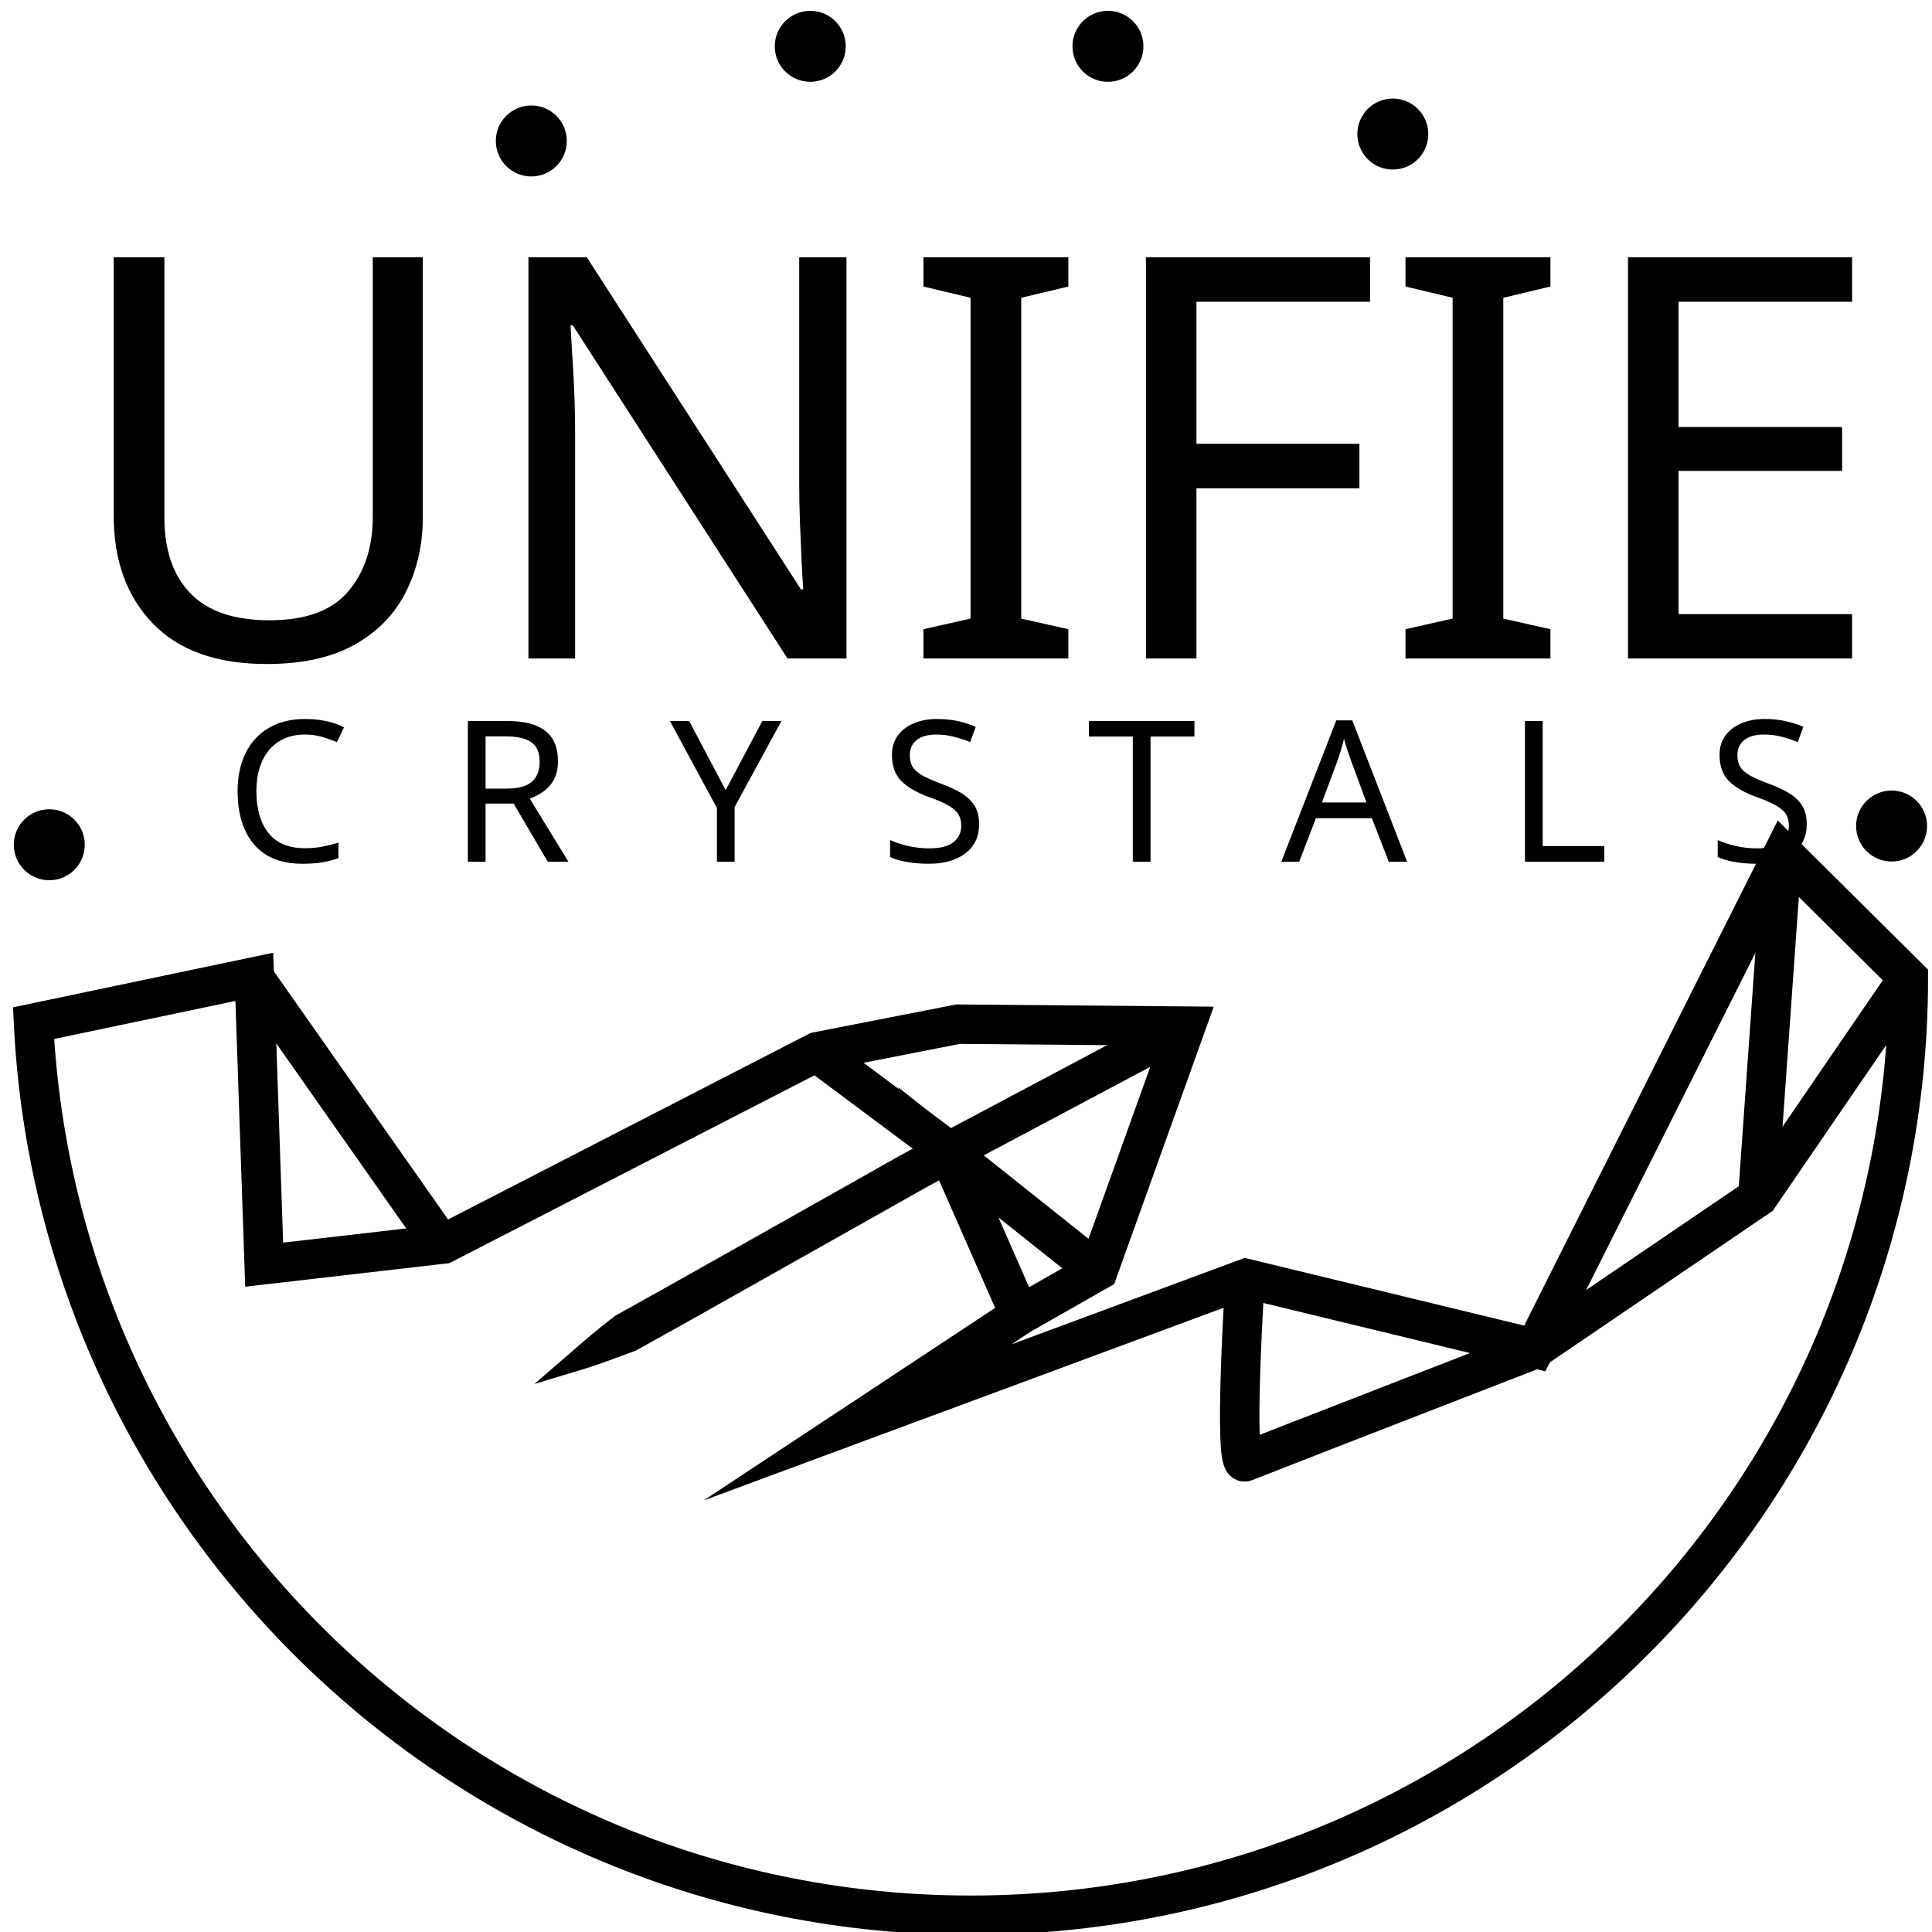
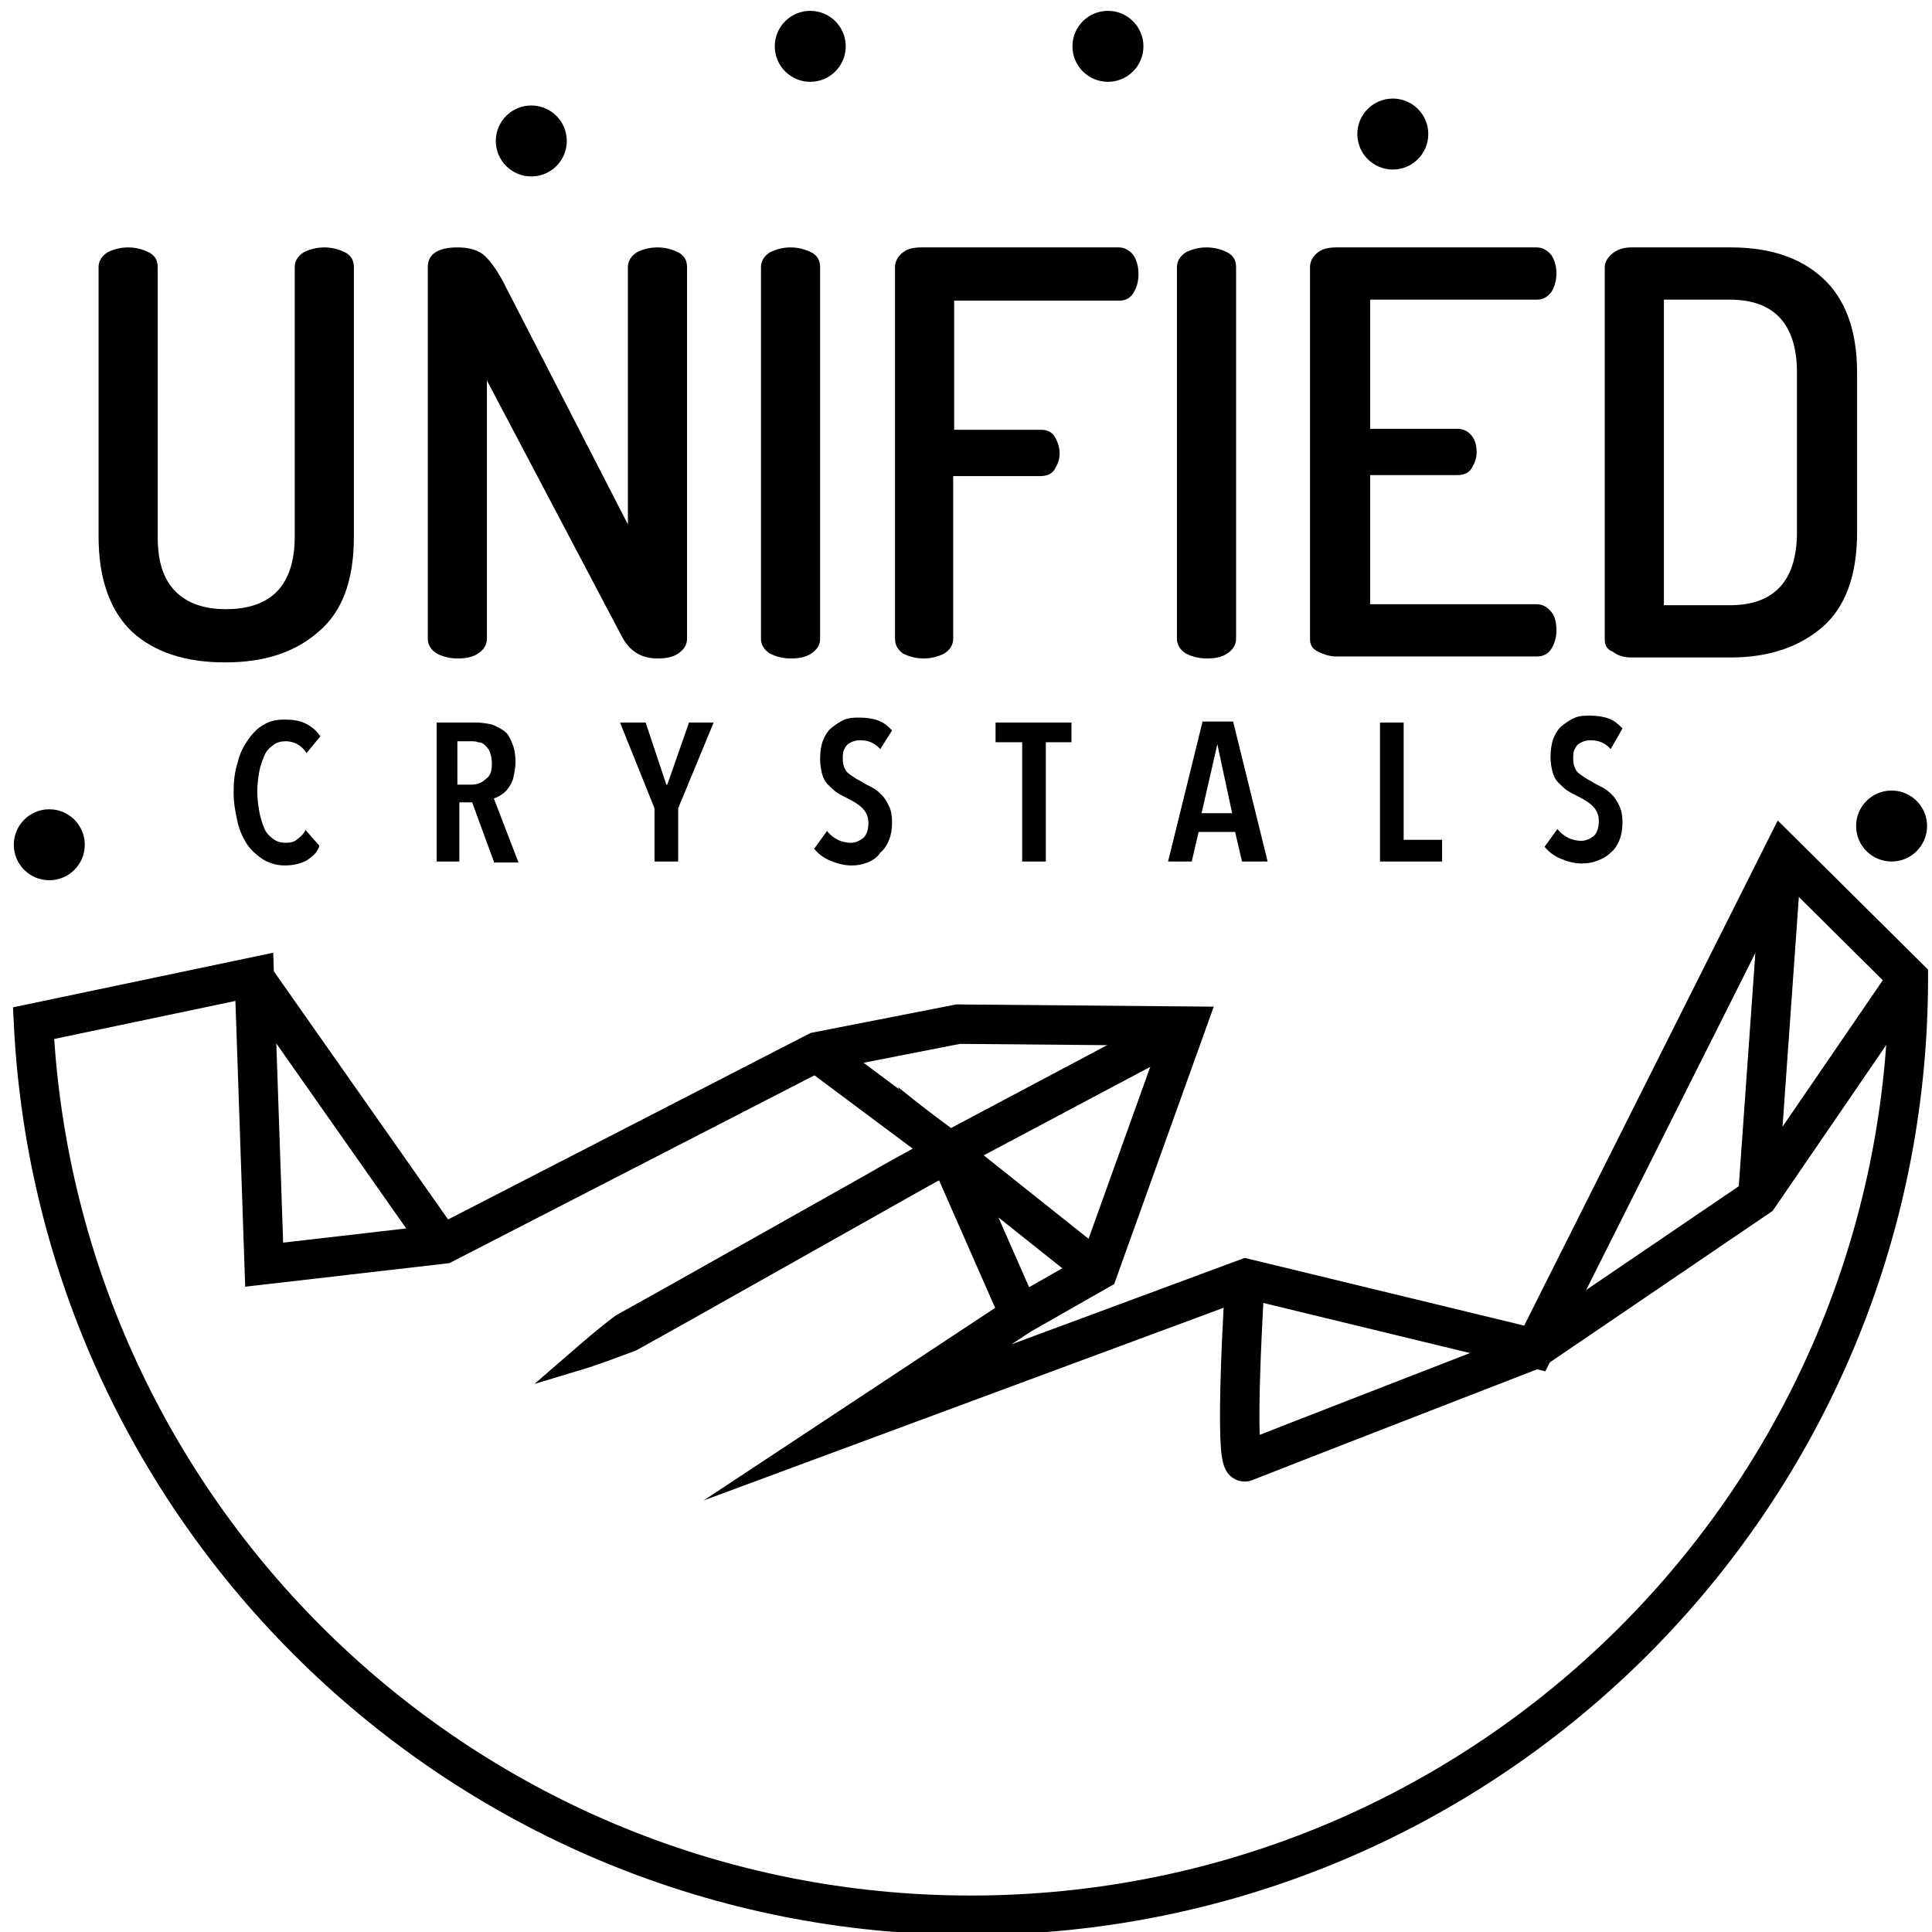
<svg xmlns="http://www.w3.org/2000/svg" version="1.1" id="Layer_1" x="0px" y="0px" viewBox="0 0 196 196" style="enable-background:new 0 0 196 196;" xml:space="preserve">
  <style type="text/css">
- 	.st0{font-family:'AvenirNextCondensed-DemiBold';}
- 	.st1{font-size:20px;}
- 	.st2{letter-spacing:10;}
- 	.st3{fill:none;stroke:#000000;stroke-width:4;stroke-miterlimit:10;}
- 	.st4{font-family:'Dosis-SemiBold';}
- 	.st5{font-size:57px;}
- 	.st6{stroke:#000000;stroke-width:2;stroke-miterlimit:10;}
+ 	.st0{enable-background:new    ;}
+ 	.st1{fill:none;stroke:#000000;stroke-width:4;stroke-miterlimit:10;}
+ 	.st2{stroke:#000000;stroke-width:2;stroke-miterlimit:10;}
	
- 		.st7{fill:none;stroke:#000000;stroke-width:4.293;stroke-linecap:round;stroke-linejoin:round;stroke-miterlimit:6;stroke-dasharray:0.215,30.054;}
+ 		.st3{fill:none;stroke:#000000;stroke-width:4.293;stroke-linecap:round;stroke-linejoin:round;stroke-miterlimit:6;stroke-dasharray:0.215,30.054;}
</style>
-   <text transform="matrix(1 0 0 1 22.8853 87.4244)" class="st0 st1 st2">CRYSTALS</text>
+   <g class="st0">
+     <path d="M31.1,87.3c-0.6,0.3-1.3,0.5-2.2,0.5c-0.8,0-1.5-0.2-2.2-0.6c-0.6-0.4-1.2-0.9-1.6-1.5s-0.8-1.4-1-2.3   c-0.2-0.9-0.4-1.9-0.4-3s0.1-2.1,0.4-3c0.2-0.9,0.6-1.7,1.1-2.4c0.5-0.7,1-1.2,1.6-1.5c0.6-0.4,1.4-0.5,2.1-0.5   c0.8,0,1.5,0.1,2.1,0.4c0.6,0.3,1.1,0.7,1.5,1.3l-1.4,1.7c-0.5-0.8-1.3-1.2-2.1-1.2c-0.5,0-0.9,0.1-1.3,0.4s-0.7,0.6-0.9,1.1   c-0.2,0.5-0.4,1-0.5,1.6c-0.1,0.6-0.2,1.3-0.2,2c0,0.7,0.1,1.4,0.2,2c0.1,0.6,0.3,1.2,0.5,1.7c0.2,0.5,0.5,0.8,0.9,1.1   c0.4,0.3,0.8,0.4,1.3,0.4c0.5,0,0.9-0.1,1.2-0.4c0.3-0.2,0.6-0.5,0.8-0.9l1.4,1.6C32.2,86.5,31.7,86.9,31.1,87.3z" />
+     <path d="M50.1,87.4l-2.2-6h-1.3v6h-2.3V73.3h4c0.6,0,1.1,0.1,1.6,0.2c0.5,0.2,0.9,0.4,1.3,0.7c0.4,0.3,0.6,0.8,0.8,1.3   c0.2,0.5,0.3,1.1,0.3,1.8c0,0.5-0.1,1-0.2,1.5s-0.3,0.8-0.5,1.1c-0.2,0.3-0.4,0.5-0.7,0.7c-0.3,0.2-0.5,0.3-0.8,0.4l2.5,6.5H50.1z    M49.9,77.4c0-0.4-0.1-0.8-0.2-1.1c-0.1-0.3-0.3-0.5-0.5-0.7c-0.2-0.2-0.4-0.3-0.7-0.3c-0.2-0.1-0.5-0.1-0.7-0.1h-1.4v4.4h1.4   c0.6,0,1.1-0.2,1.4-0.5C49.8,78.7,49.9,78.2,49.9,77.4z" />
+     <path d="M68.8,82v5.4h-2.4V82l-3.5-8.7h2.6l2.1,6.3l0.1,0l2.2-6.3h2.5L68.8,82z" />
+     <path d="M89.3,76c-0.5-0.6-1.2-0.9-2-0.9c-0.2,0-0.4,0-0.7,0.1s-0.4,0.2-0.6,0.3c-0.2,0.2-0.3,0.4-0.4,0.6   c-0.1,0.3-0.1,0.6-0.1,0.9c0,0.6,0.2,1.1,0.5,1.4c0.4,0.3,0.8,0.6,1.4,0.9c0.3,0.2,0.7,0.4,1.1,0.6c0.4,0.2,0.7,0.5,1,0.8   c0.3,0.3,0.5,0.7,0.7,1.1s0.3,1,0.3,1.6c0,0.7-0.1,1.3-0.3,1.8s-0.5,1-0.9,1.3C89,87,88.5,87.3,88,87.5c-0.5,0.2-1,0.3-1.6,0.3   c-0.8,0-1.5-0.2-2.2-0.5s-1.2-0.7-1.6-1.2l1.3-1.8c0.3,0.4,0.7,0.7,1.1,0.9c0.4,0.2,0.9,0.3,1.3,0.3c0.5,0,0.9-0.2,1.3-0.5   c0.3-0.3,0.5-0.8,0.5-1.5c0-0.6-0.2-1.1-0.6-1.5c-0.4-0.4-0.9-0.7-1.5-1c-0.4-0.2-0.8-0.4-1.1-0.6c-0.3-0.2-0.6-0.5-0.9-0.8   c-0.3-0.3-0.5-0.7-0.6-1.1s-0.2-0.9-0.2-1.5c0-0.7,0.1-1.4,0.3-1.9c0.2-0.5,0.5-1,0.9-1.3s0.8-0.6,1.3-0.8c0.5-0.2,1-0.2,1.5-0.2   c0.7,0,1.4,0.1,1.9,0.3c0.6,0.2,1,0.6,1.4,1L89.3,76z" />
+     <path d="M106.1,75.3v12.1h-2.4V75.3h-2.7v-2h7.7v2H106.1z" />
+     <path d="M126,87.4l-0.7-3h-3.7l-0.7,3h-2.4l3.5-14.2h3.1l3.5,14.2H126z M123.5,75.5L123.5,75.5l-1.6,7h3.1L123.5,75.5z" />
+     <path d="M140,87.4V73.3h2.4v11.9h3.9v2.2H140z" />
+     <path d="M163.4,76c-0.5-0.6-1.2-0.9-2-0.9c-0.2,0-0.4,0-0.7,0.1s-0.4,0.2-0.6,0.3c-0.2,0.2-0.3,0.4-0.4,0.6   c-0.1,0.3-0.1,0.6-0.1,0.9c0,0.6,0.2,1.1,0.5,1.4c0.4,0.3,0.8,0.6,1.4,0.9c0.3,0.2,0.7,0.4,1.1,0.6c0.4,0.2,0.7,0.5,1,0.8   c0.3,0.3,0.5,0.7,0.7,1.1s0.3,1,0.3,1.6c0,0.7-0.1,1.3-0.3,1.8s-0.5,1-0.9,1.3c-0.4,0.4-0.8,0.6-1.3,0.8c-0.5,0.2-1,0.3-1.6,0.3   c-0.8,0-1.5-0.2-2.2-0.5s-1.2-0.7-1.6-1.2l1.3-1.8c0.3,0.4,0.7,0.7,1.1,0.9c0.4,0.2,0.9,0.3,1.3,0.3c0.5,0,0.9-0.2,1.3-0.5   c0.3-0.3,0.5-0.8,0.5-1.5c0-0.6-0.2-1.1-0.6-1.5c-0.4-0.4-0.9-0.7-1.5-1c-0.4-0.2-0.8-0.4-1.1-0.6c-0.3-0.2-0.6-0.5-0.9-0.8   c-0.3-0.3-0.5-0.7-0.6-1.1s-0.2-0.9-0.2-1.5c0-0.7,0.1-1.4,0.3-1.9c0.2-0.5,0.5-1,0.9-1.3s0.8-0.6,1.3-0.8c0.5-0.2,1-0.2,1.5-0.2   c0.7,0,1.4,0.1,1.9,0.3c0.6,0.2,1,0.6,1.4,1L163.4,76z" />
+   </g>
  <g>
-     <path class="st3" d="M193.6,99.2c0,52.6-42.6,95.1-95.1,95.1c-51,0-92.6-40.1-95.1-90.5l22.4-4.7l1,29.2l18.2-2.1l37.9-19.5   l14.3-2.8l23.1,0.2l-8.9,24.8l-7.9,4.5l-16.5,10.9l39.4-14.6l29.3,7.1l25.2-50.2L193.6,99.2z" />
-     <path class="st3" d="M25.8,99.2l19.1,27.2" />
-     <path class="st3" d="M82.9,106.8l13.4,10l24.1-12.8" />
-     <path class="st3" d="M103.5,133.5l-7.3-16.6l15.2,12.1" />
-     <path class="st3" d="M178.3,121.8l2.5-35.2" />
+     <path class="st1" d="M193.6,99.2c0,52.6-42.6,95.1-95.1,95.1c-51,0-92.6-40.1-95.1-90.5l22.4-4.7l1,29.2l18.2-2.1l37.9-19.5   l14.3-2.8l23.1,0.2l-8.9,24.8l-7.9,4.5L87,144.3l39.4-14.6l29.3,7.1l25.2-50.2L193.6,99.2z" />
+     <path class="st1" d="M25.8,99.2l19.1,27.2" />
+     <path class="st1" d="M82.9,106.8l13.4,10l24.1-12.8" />
+     <path class="st1" d="M103.5,133.5l-7.3-16.6l15.2,12.1" />
+     <path class="st1" d="M178.3,121.8l2.5-35.2" />
  </g>
-   <text transform="matrix(1 0 0 1 6.4109 66.8019)" class="st4 st5">UNIFIED</text>
-   <path class="st3" d="M193.6,99.2l-15.2,22.2l-22.8,15.5c0,0-28.1,10.9-29.3,11.4c-1.2,0.4,0-18.5,0-18.5" />
-   <path class="st6" d="M99.7,114.9c-1.5,1.4-3,2.6-4.6,3.8c-1.7,0.9-3.4,1.9-5.2,2.9l-10.3,5.8l-10.3,5.8l-5.2,2.9  c-1.9,0.7-3.7,1.4-5.7,2c1.5-1.3,3-2.6,4.6-3.8l5.2-2.9l10.3-5.8l10.3-5.8c1.7-1,3.4-1.9,5.2-2.9C95.9,116.2,97.8,115.5,99.7,114.9  L99.7,114.9z" />
-   <path class="st7" d="M5,86.7c-0.6,4.2-0.9,8.5-0.9,12.8c0,2.2,0.1,4.4,0.2,6.6" />
-   <path class="st7" d="M192,84.8c0-0.1,0-0.1,0-0.2" />
+   <g class="st0">
+     <path d="M10,54.4V27.1c0-0.6,0.3-1.1,0.9-1.5c0.6-0.3,1.3-0.5,2.1-0.5c0.8,0,1.5,0.2,2.1,0.5c0.6,0.3,0.9,0.8,0.9,1.5v27.4   c0,2.5,0.6,4.3,1.8,5.5c1.2,1.2,2.9,1.8,5.1,1.8c4.7,0,7-2.5,7-7.4V27.1c0-0.6,0.3-1.1,0.9-1.5c0.6-0.3,1.3-0.5,2.1-0.5   c0.8,0,1.5,0.2,2.1,0.5c0.6,0.3,0.9,0.8,0.9,1.5v27.4c0,4.4-1.2,7.6-3.6,9.6c-2.4,2.1-5.5,3.1-9.5,3.1c-3.9,0-7.1-1-9.4-3.1   C11.2,62,10,58.8,10,54.4z" />
+     <path d="M43.4,64.8V27.1c0-1.3,1-2,3-2c1.1,0,1.9,0.2,2.6,0.7c0.6,0.5,1.3,1.4,2,2.7l12.7,24.7V27.1c0-0.6,0.3-1.1,0.9-1.5   c0.6-0.3,1.3-0.5,2.1-0.5s1.5,0.2,2.1,0.5c0.6,0.3,0.9,0.8,0.9,1.5v37.7c0,0.6-0.3,1.1-0.9,1.5c-0.6,0.4-1.3,0.5-2.1,0.5   c-1.6,0-2.8-0.7-3.6-2.2L49.4,38.6v26.2c0,0.6-0.3,1.1-0.9,1.5c-0.6,0.4-1.3,0.5-2.1,0.5c-0.8,0-1.5-0.2-2.1-0.5   C43.7,65.9,43.4,65.4,43.4,64.8z" />
+     <path d="M77.2,64.8V27.1c0-0.6,0.3-1.1,0.9-1.5c0.6-0.3,1.3-0.5,2.1-0.5c0.8,0,1.5,0.2,2.1,0.5c0.6,0.3,0.9,0.8,0.9,1.5v37.7   c0,0.6-0.3,1.1-0.9,1.5c-0.6,0.4-1.3,0.5-2.1,0.5c-0.8,0-1.5-0.2-2.1-0.5C77.5,65.9,77.2,65.4,77.2,64.8z" />
+     <path d="M90.8,64.8V27.1c0-0.6,0.3-1.1,0.8-1.5c0.5-0.4,1.2-0.5,1.9-0.5h20c0.6,0,1.1,0.3,1.5,0.8c0.3,0.5,0.5,1.1,0.5,1.9   c0,0.8-0.2,1.4-0.5,1.9c-0.3,0.5-0.8,0.8-1.4,0.8H96.8v13.1h8.8c0.6,0,1.1,0.2,1.4,0.7c0.3,0.5,0.5,1.1,0.5,1.7   c0,0.6-0.2,1.1-0.5,1.6c-0.3,0.5-0.8,0.7-1.5,0.7h-8.8v16.5c0,0.6-0.3,1.1-0.9,1.5c-0.6,0.3-1.3,0.5-2.1,0.5   c-0.8,0-1.5-0.2-2.1-0.5C91.1,65.9,90.8,65.5,90.8,64.8z" />
+     <path d="M119.4,64.8V27.1c0-0.6,0.3-1.1,0.9-1.5c0.6-0.3,1.3-0.5,2.1-0.5c0.8,0,1.5,0.2,2.1,0.5c0.6,0.3,0.9,0.8,0.9,1.5v37.7   c0,0.6-0.3,1.1-0.9,1.5c-0.6,0.4-1.3,0.5-2.1,0.5c-0.8,0-1.5-0.2-2.1-0.5C119.7,65.9,119.4,65.4,119.4,64.8z" />
+     <path d="M132.9,64.8V27.1c0-0.6,0.3-1.1,0.8-1.5c0.5-0.4,1.2-0.5,1.9-0.5h20.3c0.6,0,1.1,0.3,1.5,0.8c0.3,0.5,0.5,1.1,0.5,1.8   c0,0.8-0.2,1.4-0.5,1.9c-0.4,0.5-0.8,0.8-1.5,0.8H139v13.1h8.8c0.6,0,1.1,0.2,1.5,0.7c0.4,0.5,0.5,1.1,0.5,1.7   c0,0.6-0.2,1.1-0.5,1.6c-0.3,0.5-0.8,0.7-1.5,0.7H139v13.1h16.9c0.6,0,1.1,0.3,1.5,0.8c0.4,0.5,0.5,1.2,0.5,1.9   c0,0.7-0.2,1.3-0.5,1.8s-0.8,0.8-1.5,0.8h-20.3c-0.7,0-1.3-0.2-1.9-0.5S132.9,65.4,132.9,64.8z" />
+     <path d="M162.8,64.9V27.1c0-0.5,0.3-1,0.8-1.4c0.5-0.4,1.1-0.6,1.9-0.6h10.1c3.9,0,7,1,9.3,3.1c2.3,2.1,3.5,5.3,3.5,9.6v16.2   c0,4.4-1.2,7.6-3.5,9.6s-5.4,3.1-9.3,3.1h-10.1c-0.8,0-1.4-0.2-1.9-0.6C163,65.9,162.8,65.4,162.8,64.9z M168.8,61.4h6.7   c4.5,0,6.8-2.5,6.8-7.4V37.8c0-4.9-2.3-7.4-6.8-7.4h-6.7V61.4z" />
+   </g>
+   <path class="st1" d="M193.6,99.2l-15.2,22.2l-22.8,15.5c0,0-28.1,10.9-29.3,11.4c-1.2,0.4,0-18.5,0-18.5" />
+   <path class="st2" d="M99.7,114.9c-1.5,1.4-3,2.6-4.6,3.8c-1.7,0.9-3.4,1.9-5.2,2.9l-10.3,5.8l-10.3,5.8l-5.2,2.9  c-1.9,0.7-3.7,1.4-5.7,2c1.5-1.3,3-2.6,4.6-3.8l5.2-2.9l10.3-5.8l10.3-5.8c1.7-1,3.4-1.9,5.2-2.9C95.9,116.2,97.8,115.5,99.7,114.9  L99.7,114.9z" />
+   <path class="st3" d="M5,86.7c-0.6,4.2-0.9,8.5-0.9,12.8c0,2.2,0.1,4.4,0.2,6.6" />
+   <path class="st3" d="M192,84.8c0-0.1,0-0.1,0-0.2" />
  <circle cx="5" cy="85.7" r="3.6" />
  <circle cx="53.9" cy="14.3" r="3.6" />
  <circle cx="82.2" cy="4.7" r="3.6" />
  <circle cx="112.4" cy="4.7" r="3.6" />
  <circle cx="141.3" cy="13.6" r="3.6" />
  <circle cx="191.9" cy="83.8" r="3.6" />
</svg>
